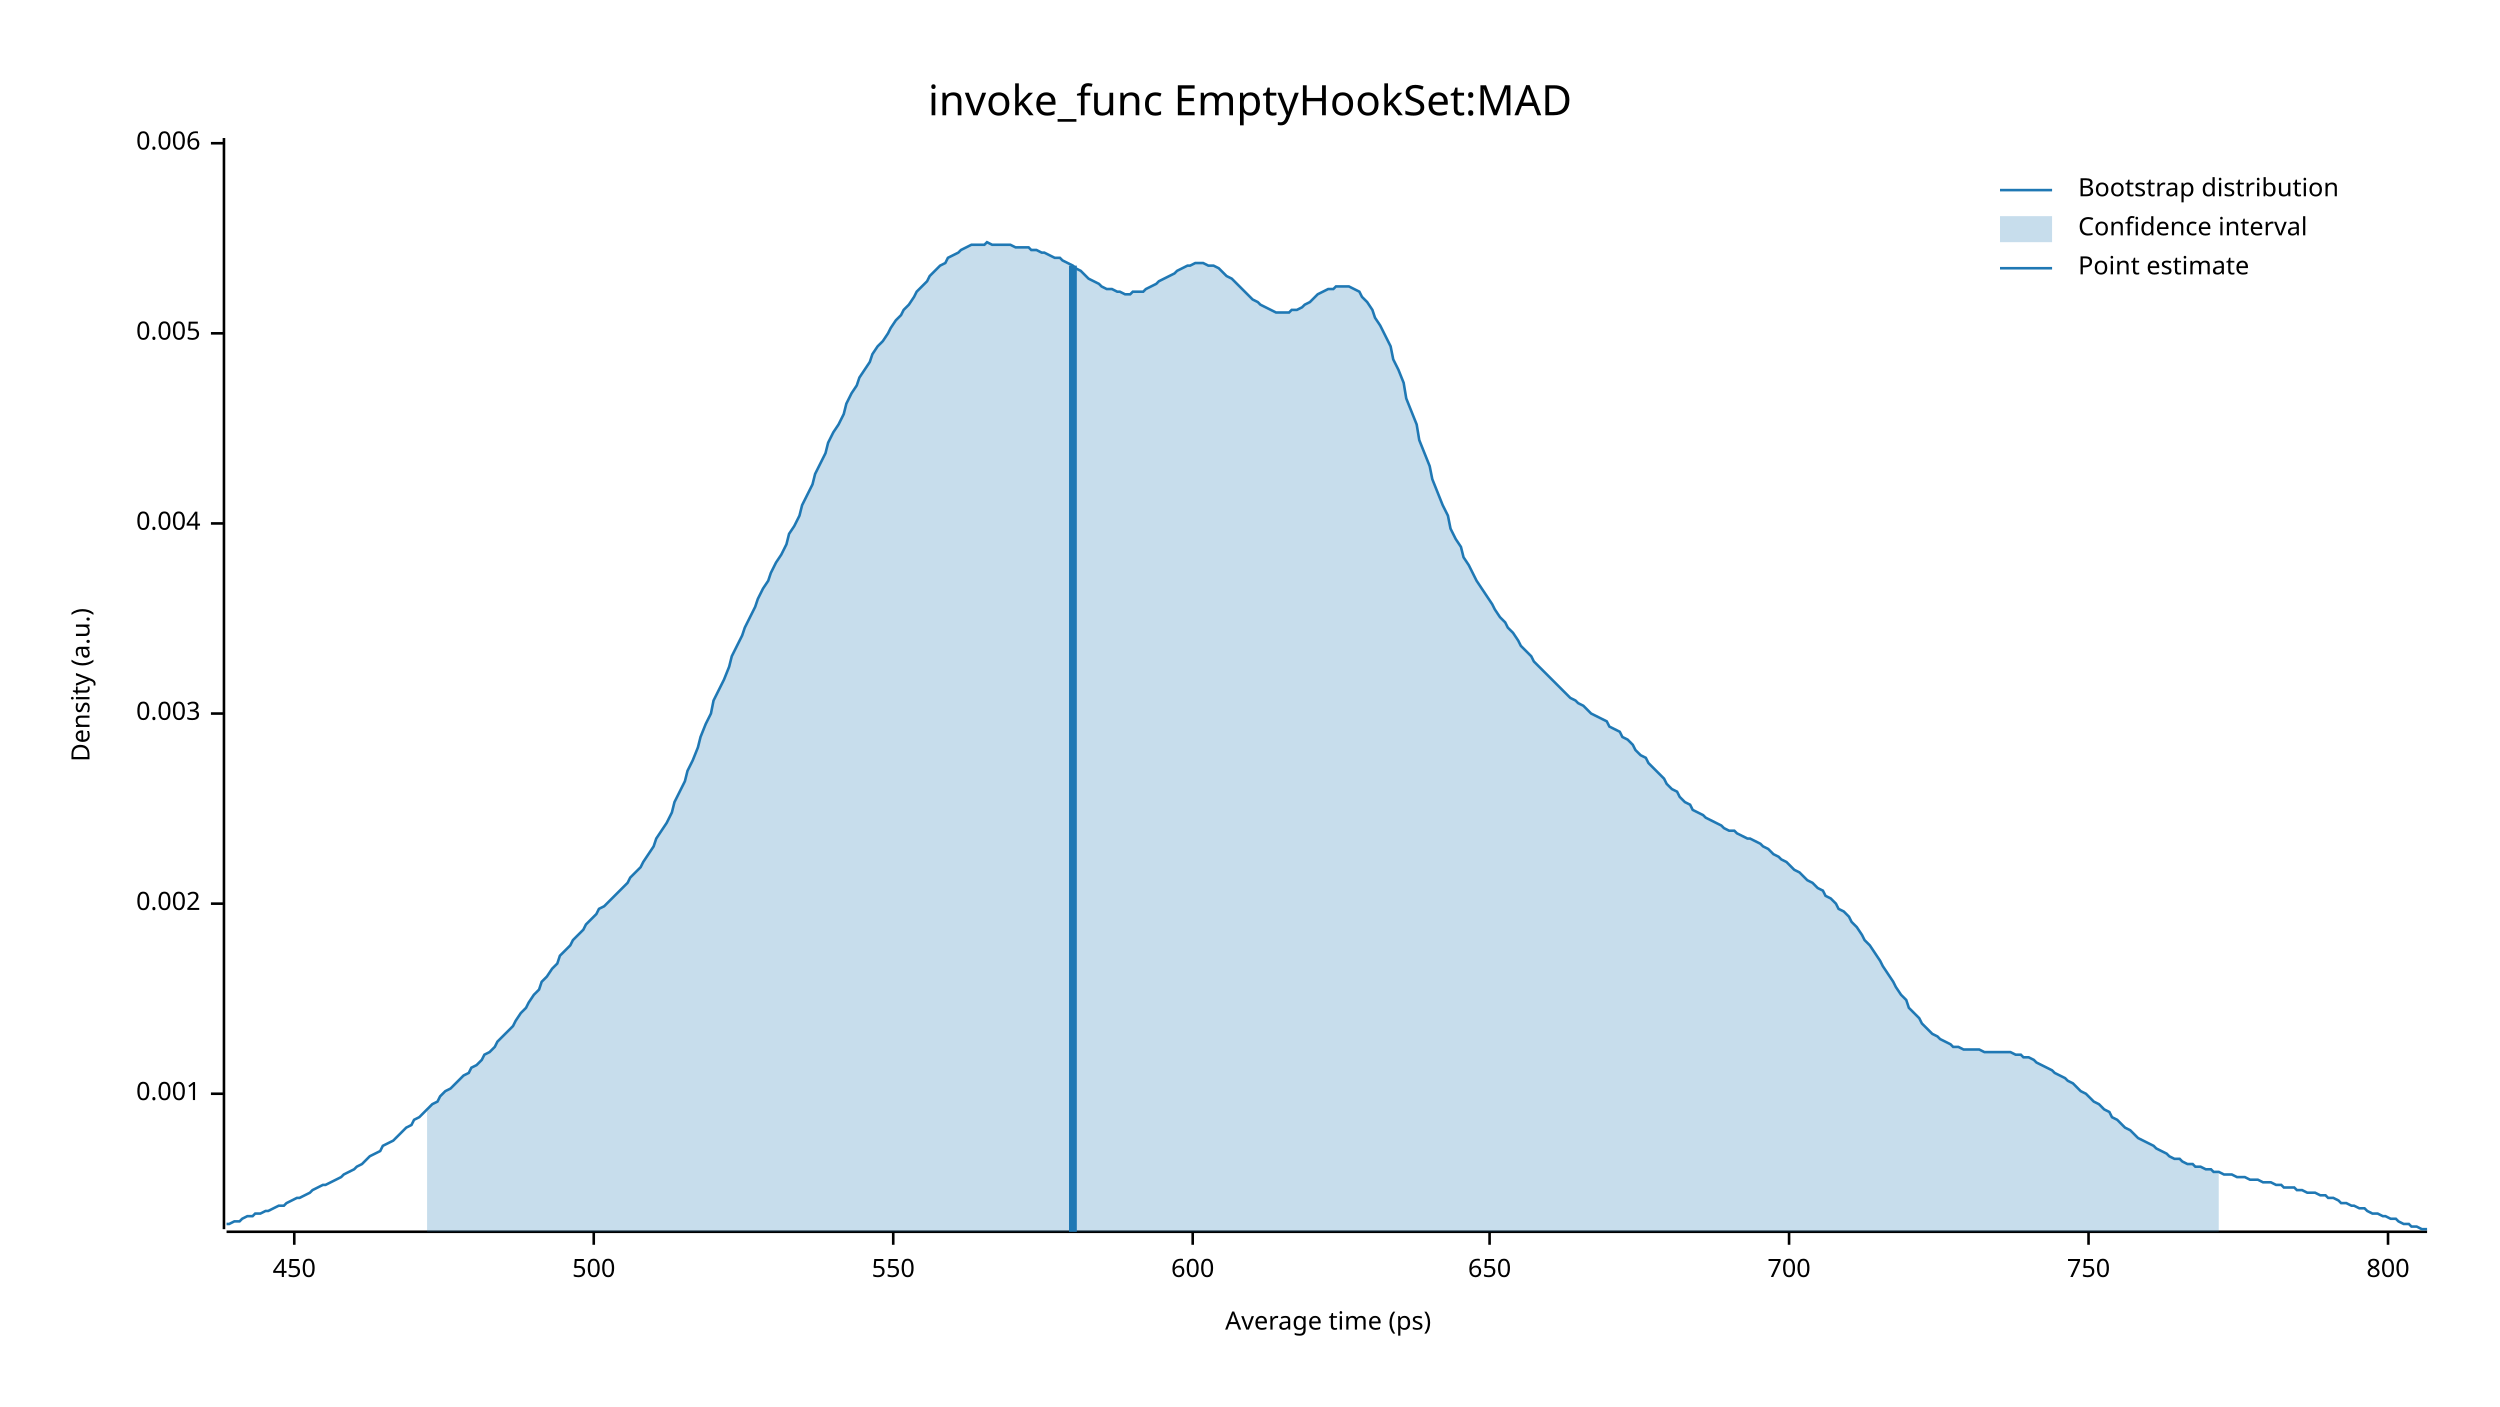
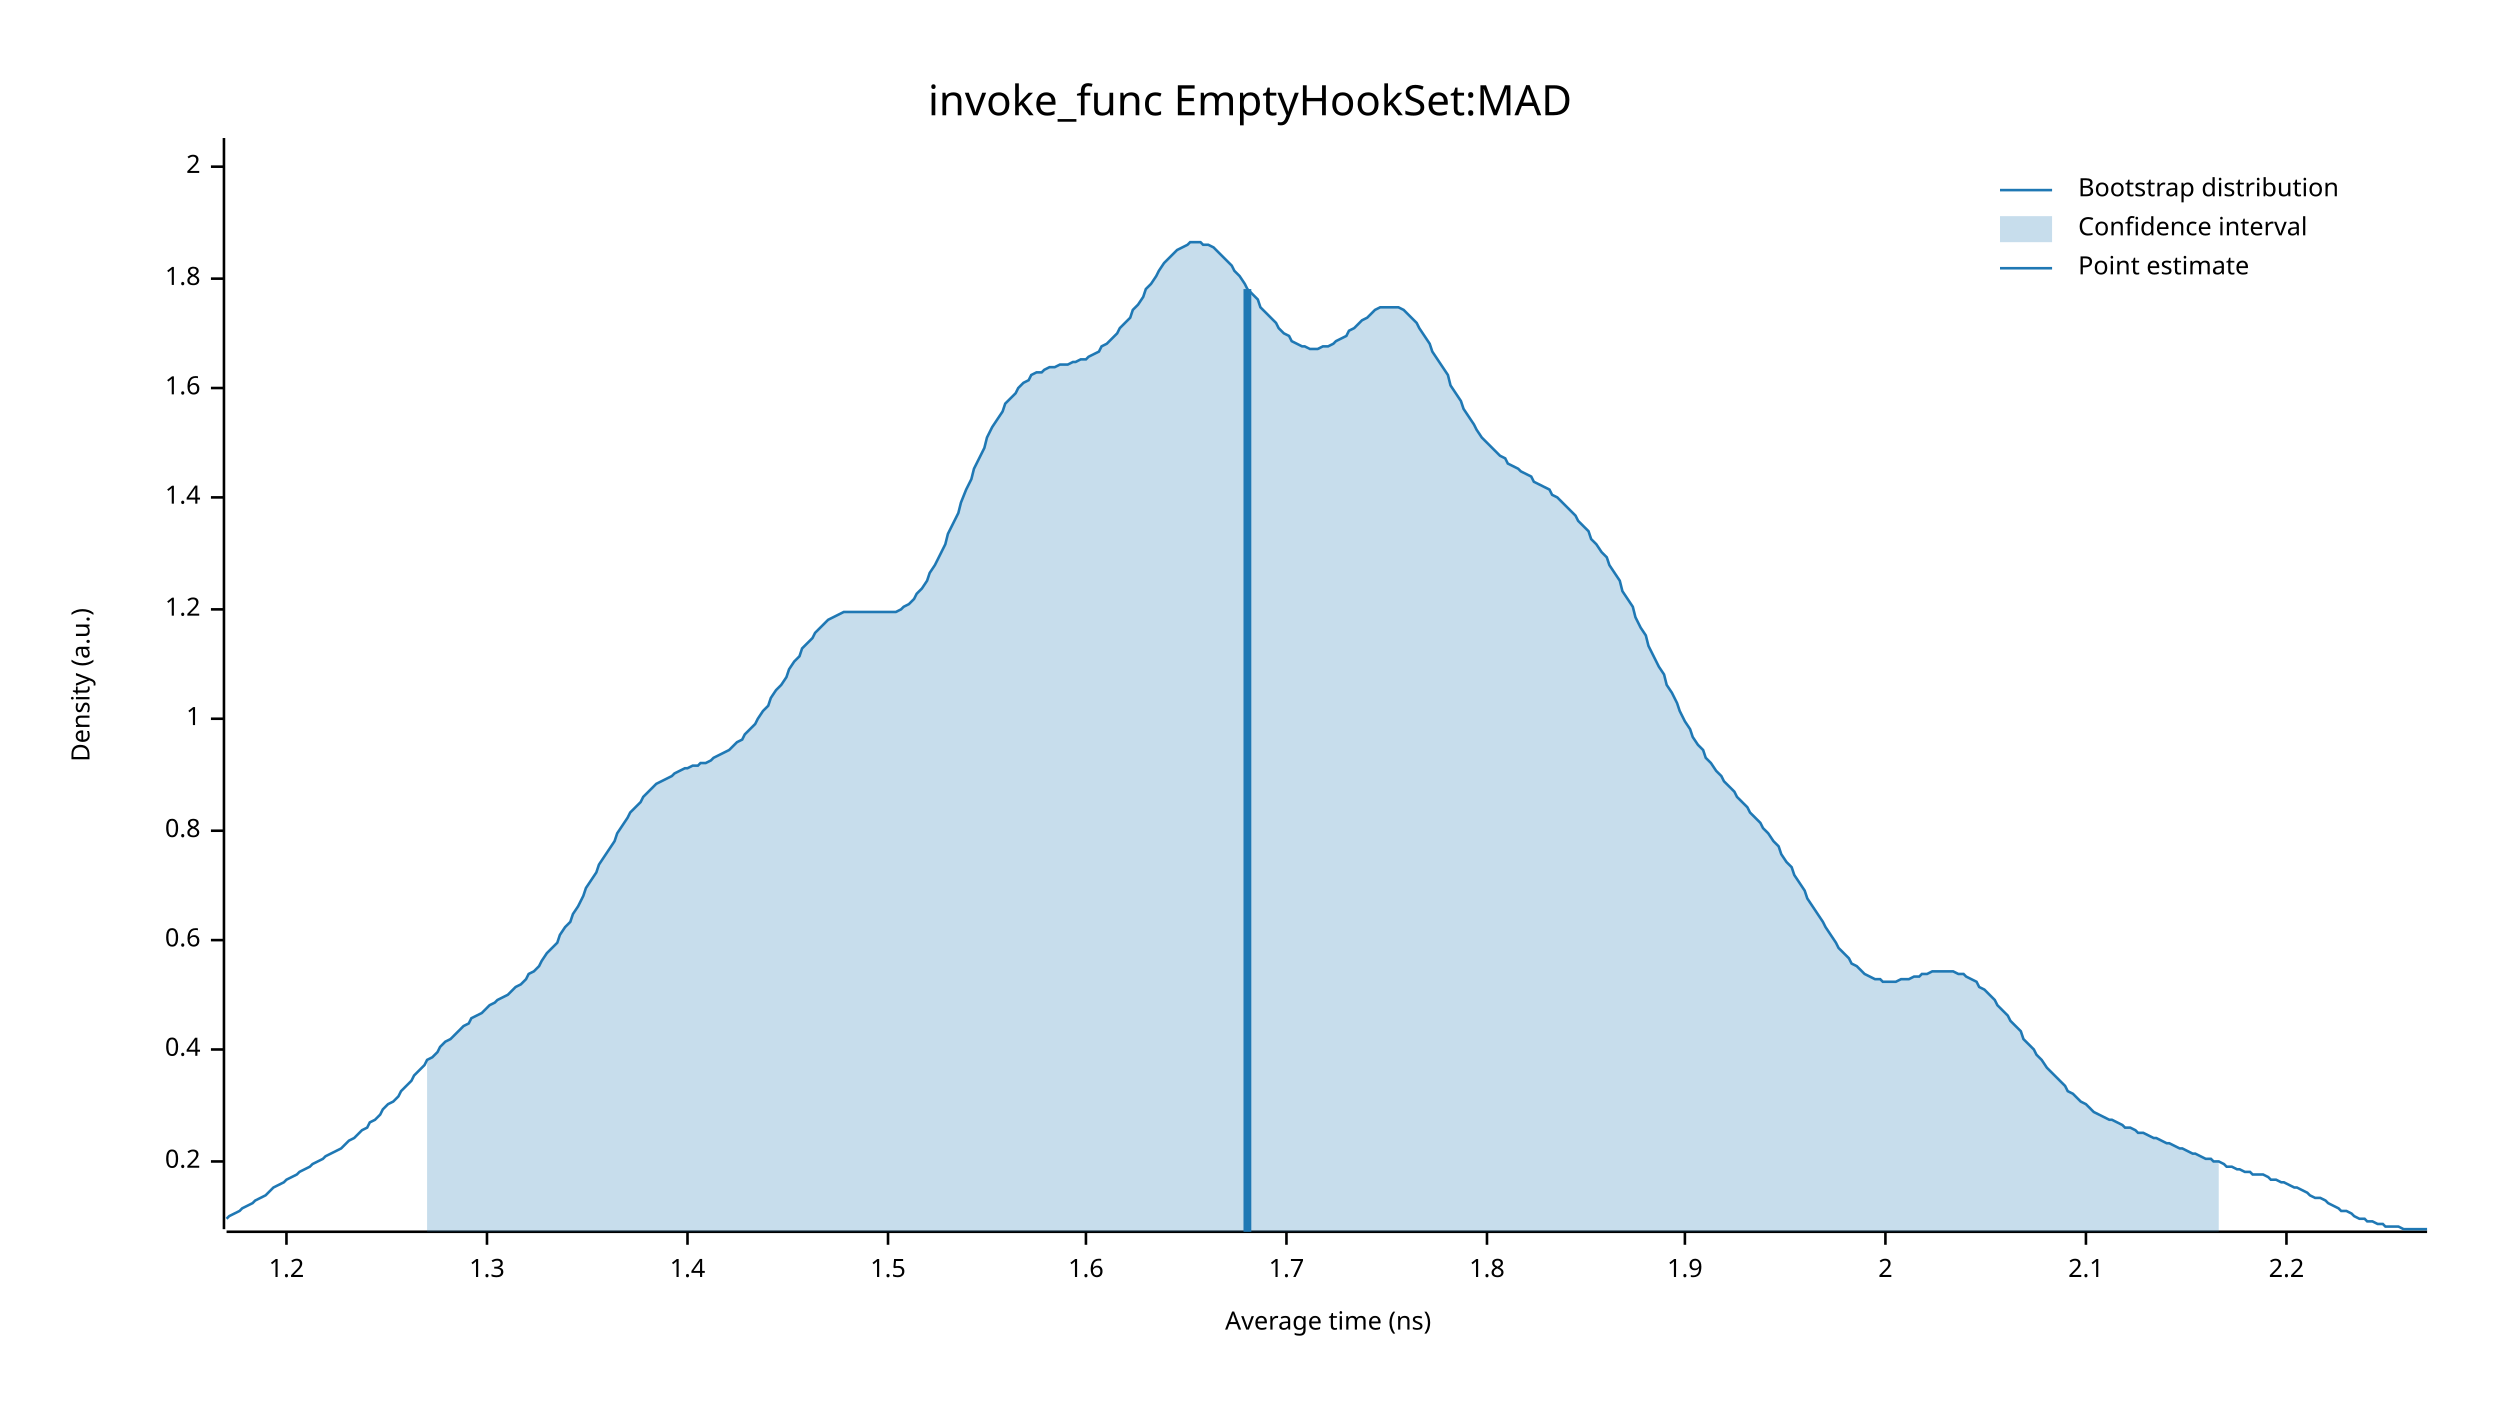
<svg xmlns="http://www.w3.org/2000/svg" width="960" height="540" viewBox="0 0 960 540">
  <text x="480" y="32" dy="0.76em" text-anchor="middle" font-family="sans-serif" font-size="16.129" opacity="1" fill="#000000">
invoke_func EmptyHookSet:MAD
</text>
  <text x="27" y="263" dy="0.76em" text-anchor="middle" font-family="sans-serif" font-size="9.677" opacity="1" fill="#000000" transform="rotate(270, 27, 263)">
Density (a.u.)
</text>
  <text x="510" y="513" dy="-0.5ex" text-anchor="middle" font-family="sans-serif" font-size="9.677" opacity="1" fill="#000000">
- Average time (ps)
+ Average time (ns)
</text>
  <polyline fill="none" opacity="1" stroke="#000000" stroke-width="1" points="86,53 86,472 " />
-   <text x="77" y="420" dy="0.5ex" text-anchor="end" font-family="sans-serif" font-size="9.677" opacity="1" fill="#000000">
- 0.001
+   <text x="77" y="446" dy="0.5ex" text-anchor="end" font-family="sans-serif" font-size="9.677" opacity="1" fill="#000000">
+ 0.2
</text>
-   <polyline fill="none" opacity="1" stroke="#000000" stroke-width="1" points="81,420 86,420 " />
-   <text x="77" y="347" dy="0.5ex" text-anchor="end" font-family="sans-serif" font-size="9.677" opacity="1" fill="#000000">
- 0.002
+   <polyline fill="none" opacity="1" stroke="#000000" stroke-width="1" points="81,446 86,446 " />
+   <text x="77" y="403" dy="0.5ex" text-anchor="end" font-family="sans-serif" font-size="9.677" opacity="1" fill="#000000">
+ 0.4
</text>
-   <polyline fill="none" opacity="1" stroke="#000000" stroke-width="1" points="81,347 86,347 " />
-   <text x="77" y="274" dy="0.5ex" text-anchor="end" font-family="sans-serif" font-size="9.677" opacity="1" fill="#000000">
- 0.003
+   <polyline fill="none" opacity="1" stroke="#000000" stroke-width="1" points="81,403 86,403 " />
+   <text x="77" y="361" dy="0.5ex" text-anchor="end" font-family="sans-serif" font-size="9.677" opacity="1" fill="#000000">
+ 0.6
</text>
-   <polyline fill="none" opacity="1" stroke="#000000" stroke-width="1" points="81,274 86,274 " />
-   <text x="77" y="201" dy="0.5ex" text-anchor="end" font-family="sans-serif" font-size="9.677" opacity="1" fill="#000000">
- 0.004
+   <polyline fill="none" opacity="1" stroke="#000000" stroke-width="1" points="81,361 86,361 " />
+   <text x="77" y="319" dy="0.5ex" text-anchor="end" font-family="sans-serif" font-size="9.677" opacity="1" fill="#000000">
+ 0.8
</text>
-   <polyline fill="none" opacity="1" stroke="#000000" stroke-width="1" points="81,201 86,201 " />
-   <text x="77" y="128" dy="0.5ex" text-anchor="end" font-family="sans-serif" font-size="9.677" opacity="1" fill="#000000">
- 0.005
+   <polyline fill="none" opacity="1" stroke="#000000" stroke-width="1" points="81,319 86,319 " />
+   <text x="77" y="276" dy="0.5ex" text-anchor="end" font-family="sans-serif" font-size="9.677" opacity="1" fill="#000000">
+ 1
</text>
-   <polyline fill="none" opacity="1" stroke="#000000" stroke-width="1" points="81,128 86,128 " />
-   <text x="77" y="55" dy="0.5ex" text-anchor="end" font-family="sans-serif" font-size="9.677" opacity="1" fill="#000000">
- 0.006
+   <polyline fill="none" opacity="1" stroke="#000000" stroke-width="1" points="81,276 86,276 " />
+   <text x="77" y="234" dy="0.5ex" text-anchor="end" font-family="sans-serif" font-size="9.677" opacity="1" fill="#000000">
+ 1.2
</text>
-   <polyline fill="none" opacity="1" stroke="#000000" stroke-width="1" points="81,55 86,55 " />
+   <polyline fill="none" opacity="1" stroke="#000000" stroke-width="1" points="81,234 86,234 " />
+   <text x="77" y="191" dy="0.5ex" text-anchor="end" font-family="sans-serif" font-size="9.677" opacity="1" fill="#000000">
+ 1.4
+ </text>
+   <polyline fill="none" opacity="1" stroke="#000000" stroke-width="1" points="81,191 86,191 " />
+   <text x="77" y="149" dy="0.5ex" text-anchor="end" font-family="sans-serif" font-size="9.677" opacity="1" fill="#000000">
+ 1.6
+ </text>
+   <polyline fill="none" opacity="1" stroke="#000000" stroke-width="1" points="81,149 86,149 " />
+   <text x="77" y="107" dy="0.5ex" text-anchor="end" font-family="sans-serif" font-size="9.677" opacity="1" fill="#000000">
+ 1.8
+ </text>
+   <polyline fill="none" opacity="1" stroke="#000000" stroke-width="1" points="81,107 86,107 " />
+   <text x="77" y="64" dy="0.5ex" text-anchor="end" font-family="sans-serif" font-size="9.677" opacity="1" fill="#000000">
+ 2
+ </text>
+   <polyline fill="none" opacity="1" stroke="#000000" stroke-width="1" points="81,64 86,64 " />
  <polyline fill="none" opacity="1" stroke="#000000" stroke-width="1" points="87,473 932,473 " />
-   <text x="113" y="483" dy="0.76em" text-anchor="middle" font-family="sans-serif" font-size="9.677" opacity="1" fill="#000000">
- 450
+   <text x="110" y="483" dy="0.76em" text-anchor="middle" font-family="sans-serif" font-size="9.677" opacity="1" fill="#000000">
+ 1.2
</text>
-   <polyline fill="none" opacity="1" stroke="#000000" stroke-width="1" points="113,473 113,478 " />
-   <text x="228" y="483" dy="0.76em" text-anchor="middle" font-family="sans-serif" font-size="9.677" opacity="1" fill="#000000">
- 500
+   <polyline fill="none" opacity="1" stroke="#000000" stroke-width="1" points="110,473 110,478 " />
+   <text x="187" y="483" dy="0.76em" text-anchor="middle" font-family="sans-serif" font-size="9.677" opacity="1" fill="#000000">
+ 1.3
</text>
-   <polyline fill="none" opacity="1" stroke="#000000" stroke-width="1" points="228,473 228,478 " />
-   <text x="343" y="483" dy="0.76em" text-anchor="middle" font-family="sans-serif" font-size="9.677" opacity="1" fill="#000000">
- 550
+   <polyline fill="none" opacity="1" stroke="#000000" stroke-width="1" points="187,473 187,478 " />
+   <text x="264" y="483" dy="0.76em" text-anchor="middle" font-family="sans-serif" font-size="9.677" opacity="1" fill="#000000">
+ 1.4
</text>
-   <polyline fill="none" opacity="1" stroke="#000000" stroke-width="1" points="343,473 343,478 " />
-   <text x="458" y="483" dy="0.76em" text-anchor="middle" font-family="sans-serif" font-size="9.677" opacity="1" fill="#000000">
- 600
+   <polyline fill="none" opacity="1" stroke="#000000" stroke-width="1" points="264,473 264,478 " />
+   <text x="341" y="483" dy="0.76em" text-anchor="middle" font-family="sans-serif" font-size="9.677" opacity="1" fill="#000000">
+ 1.5
</text>
-   <polyline fill="none" opacity="1" stroke="#000000" stroke-width="1" points="458,473 458,478 " />
-   <text x="572" y="483" dy="0.76em" text-anchor="middle" font-family="sans-serif" font-size="9.677" opacity="1" fill="#000000">
- 650
+   <polyline fill="none" opacity="1" stroke="#000000" stroke-width="1" points="341,473 341,478 " />
+   <text x="417" y="483" dy="0.76em" text-anchor="middle" font-family="sans-serif" font-size="9.677" opacity="1" fill="#000000">
+ 1.6
</text>
-   <polyline fill="none" opacity="1" stroke="#000000" stroke-width="1" points="572,473 572,478 " />
-   <text x="687" y="483" dy="0.76em" text-anchor="middle" font-family="sans-serif" font-size="9.677" opacity="1" fill="#000000">
- 700
+   <polyline fill="none" opacity="1" stroke="#000000" stroke-width="1" points="417,473 417,478 " />
+   <text x="494" y="483" dy="0.76em" text-anchor="middle" font-family="sans-serif" font-size="9.677" opacity="1" fill="#000000">
+ 1.7
</text>
-   <polyline fill="none" opacity="1" stroke="#000000" stroke-width="1" points="687,473 687,478 " />
-   <text x="802" y="483" dy="0.76em" text-anchor="middle" font-family="sans-serif" font-size="9.677" opacity="1" fill="#000000">
- 750
+   <polyline fill="none" opacity="1" stroke="#000000" stroke-width="1" points="494,473 494,478 " />
+   <text x="571" y="483" dy="0.76em" text-anchor="middle" font-family="sans-serif" font-size="9.677" opacity="1" fill="#000000">
+ 1.8
</text>
-   <polyline fill="none" opacity="1" stroke="#000000" stroke-width="1" points="802,473 802,478 " />
-   <text x="917" y="483" dy="0.76em" text-anchor="middle" font-family="sans-serif" font-size="9.677" opacity="1" fill="#000000">
- 800
+   <polyline fill="none" opacity="1" stroke="#000000" stroke-width="1" points="571,473 571,478 " />
+   <text x="647" y="483" dy="0.76em" text-anchor="middle" font-family="sans-serif" font-size="9.677" opacity="1" fill="#000000">
+ 1.9
</text>
-   <polyline fill="none" opacity="1" stroke="#000000" stroke-width="1" points="917,473 917,478 " />
-   <polyline fill="none" opacity="1" stroke="#1F78B4" stroke-width="1" points="87,470 88,470 90,469 92,469 93,468 95,467 97,467 98,466 100,466 102,465 103,465 105,464 107,463 109,463 110,462 112,461 114,460 115,460 117,459 119,458 120,457 122,456 124,455 125,455 127,454 129,453 131,452 132,451 134,450 136,449 137,448 139,447 141,445 142,444 144,443 146,442 147,440 149,439 151,438 153,436 154,435 156,433 158,432 159,430 161,429 163,427 164,426 166,424 168,423 169,421 171,419 173,418 175,416 176,415 178,413 180,412 181,410 183,409 185,407 186,405 188,404 190,402 191,400 193,398 195,396 197,394 198,392 200,389 202,387 203,385 205,382 207,380 208,377 210,375 212,372 214,370 215,367 217,365 219,363 220,361 222,359 224,357 225,355 227,353 229,351 230,349 232,348 234,346 236,344 237,343 239,341 241,339 242,337 244,335 246,333 247,331 249,328 251,325 252,322 254,319 256,316 258,312 259,308 261,304 263,300 264,296 266,292 268,287 269,283 271,278 273,274 274,269 276,265 278,261 280,256 281,252 283,248 285,244 286,241 288,237 290,233 291,230 293,226 295,223 296,220 298,216 300,213 302,209 303,205 305,202 307,198 308,194 310,190 312,186 313,182 315,178 317,174 318,170 320,166 322,163 324,159 325,155 327,151 329,148 330,145 332,142 334,139 335,136 337,133 339,131 341,128 342,126 344,123 346,121 347,119 349,117 351,114 352,112 354,110 356,108 357,106 359,104 361,102 363,101 364,99 366,98 368,97 369,96 371,95 373,94 374,94 376,94 378,94 379,93 381,94 383,94 385,94 386,94 388,94 390,95 391,95 393,95 395,95 396,96 398,96 400,97 401,97 403,98 405,99 407,99 408,100 410,101 412,102 413,103 415,104 417,106 418,107 420,108 422,109 423,110 425,111 427,111 429,112 430,112 432,113 434,113 435,112 437,112 439,112 440,111 442,110 444,109 445,108 447,107 449,106 451,105 452,104 454,103 456,102 457,102 459,101 461,101 462,101 464,102 466,102 468,103 469,104 471,106 473,107 474,108 476,110 478,112 479,113 481,115 483,116 484,117 486,118 488,119 490,120 491,120 493,120 495,120 496,119 498,119 500,118 501,117 503,116 505,114 506,113 508,112 510,111 512,111 513,110 515,110 517,110 518,110 520,111 522,112 523,114 525,116 527,119 528,122 530,125 532,129 534,133 535,138 537,142 539,147 540,153 542,158 544,163 545,169 547,174 549,179 550,184 552,189 554,194 556,198 557,203 559,207 561,210 562,214 564,217 566,221 567,223 569,226 571,229 573,232 574,234 576,237 578,239 579,241 581,243 583,246 584,248 586,250 588,252 589,254 591,256 593,258 595,260 596,261 598,263 600,265 601,266 603,268 605,269 606,270 608,271 610,273 611,274 613,275 615,276 617,277 618,279 620,280 622,281 623,283 625,284 627,286 628,288 630,290 632,291 633,293 635,295 637,297 639,299 640,301 642,303 644,304 645,306 647,308 649,309 650,311 652,312 654,313 655,314 657,315 659,316 661,317 662,318 664,319 666,319 667,320 669,321 671,322 672,322 674,323 676,324 677,325 679,326 681,328 683,329 684,330 686,331 688,333 689,334 691,335 693,337 694,338 696,339 698,341 700,342 701,344 703,345 705,347 706,349 708,350 710,352 711,354 713,356 715,359 716,361 718,363 720,366 722,369 723,371 725,374 727,377 728,379 730,382 732,384 733,387 735,389 737,391 738,393 740,395 742,397 744,398 745,399 747,400 749,401 750,402 752,402 754,403 755,403 757,403 759,403 760,403 762,404 764,404 766,404 767,404 769,404 771,404 772,404 774,405 776,405 777,406 779,406 781,407 782,408 784,409 786,410 788,411 789,412 791,413 793,414 794,415 796,416 798,418 799,419 801,420 803,422 804,423 806,424 808,426 810,427 811,429 813,430 815,432 816,433 818,434 820,436 821,437 823,438 825,439 827,440 828,441 830,442 832,443 833,444 835,445 837,445 838,446 840,447 842,447 843,448 845,448 847,449 849,449 850,450 852,450 854,451 855,451 857,451 859,452 860,452 862,452 864,453 865,453 867,453 869,454 871,454 872,454 874,455 876,455 877,456 879,456 881,456 882,457 884,457 886,458 887,458 889,458 891,459 893,459 894,460 896,460 898,461 899,462 901,462 903,463 904,463 906,464 908,464 909,465 911,466 913,466 915,467 916,467 918,468 920,468 921,469 923,470 925,470 926,471 928,471 930,472 932,472 " />
-   <polygon opacity="0.25" fill="#1F78B4" points="164,426 166,424 168,423 169,421 171,419 173,418 175,416 176,415 178,413 180,412 181,410 183,409 185,407 186,405 188,404 190,402 191,400 193,398 195,396 197,394 198,392 200,389 202,387 203,385 205,382 207,380 208,377 210,375 212,372 214,370 215,367 217,365 219,363 220,361 222,359 224,357 225,355 227,353 229,351 230,349 232,348 234,346 236,344 237,343 239,341 241,339 242,337 244,335 246,333 247,331 249,328 251,325 252,322 254,319 256,316 258,312 259,308 261,304 263,300 264,296 266,292 268,287 269,283 271,278 273,274 274,269 276,265 278,261 280,256 281,252 283,248 285,244 286,241 288,237 290,233 291,230 293,226 295,223 296,220 298,216 300,213 302,209 303,205 305,202 307,198 308,194 310,190 312,186 313,182 315,178 317,174 318,170 320,166 322,163 324,159 325,155 327,151 329,148 330,145 332,142 334,139 335,136 337,133 339,131 341,128 342,126 344,123 346,121 347,119 349,117 351,114 352,112 354,110 356,108 357,106 359,104 361,102 363,101 364,99 366,98 368,97 369,96 371,95 373,94 374,94 376,94 378,94 379,93 381,94 383,94 385,94 386,94 388,94 390,95 391,95 393,95 395,95 396,96 398,96 400,97 401,97 403,98 405,99 407,99 408,100 410,101 412,102 413,103 415,104 417,106 418,107 420,108 422,109 423,110 425,111 427,111 429,112 430,112 432,113 434,113 435,112 437,112 439,112 440,111 442,110 444,109 445,108 447,107 449,106 451,105 452,104 454,103 456,102 457,102 459,101 461,101 462,101 464,102 466,102 468,103 469,104 471,106 473,107 474,108 476,110 478,112 479,113 481,115 483,116 484,117 486,118 488,119 490,120 491,120 493,120 495,120 496,119 498,119 500,118 501,117 503,116 505,114 506,113 508,112 510,111 512,111 513,110 515,110 517,110 518,110 520,111 522,112 523,114 525,116 527,119 528,122 530,125 532,129 534,133 535,138 537,142 539,147 540,153 542,158 544,163 545,169 547,174 549,179 550,184 552,189 554,194 556,198 557,203 559,207 561,210 562,214 564,217 566,221 567,223 569,226 571,229 573,232 574,234 576,237 578,239 579,241 581,243 583,246 584,248 586,250 588,252 589,254 591,256 593,258 595,260 596,261 598,263 600,265 601,266 603,268 605,269 606,270 608,271 610,273 611,274 613,275 615,276 617,277 618,279 620,280 622,281 623,283 625,284 627,286 628,288 630,290 632,291 633,293 635,295 637,297 639,299 640,301 642,303 644,304 645,306 647,308 649,309 650,311 652,312 654,313 655,314 657,315 659,316 661,317 662,318 664,319 666,319 667,320 669,321 671,322 672,322 674,323 676,324 677,325 679,326 681,328 683,329 684,330 686,331 688,333 689,334 691,335 693,337 694,338 696,339 698,341 700,342 701,344 703,345 705,347 706,349 708,350 710,352 711,354 713,356 715,359 716,361 718,363 720,366 722,369 723,371 725,374 727,377 728,379 730,382 732,384 733,387 735,389 737,391 738,393 740,395 742,397 744,398 745,399 747,400 749,401 750,402 752,402 754,403 755,403 757,403 759,403 760,403 762,404 764,404 766,404 767,404 769,404 771,404 772,404 774,405 776,405 777,406 779,406 781,407 782,408 784,409 786,410 788,411 789,412 791,413 793,414 794,415 796,416 798,418 799,419 801,420 803,422 804,423 806,424 808,426 810,427 811,429 813,430 815,432 816,433 818,434 820,436 821,437 823,438 825,439 827,440 828,441 830,442 832,443 833,444 835,445 837,445 838,446 840,447 842,447 843,448 845,448 847,449 849,449 850,450 852,450 852,473 164,473 " />
-   <polyline fill="none" opacity="1" stroke="#1F78B4" stroke-width="3" points="412,473 412,102 " />
+   <polyline fill="none" opacity="1" stroke="#000000" stroke-width="1" points="647,473 647,478 " />
+   <text x="724" y="483" dy="0.76em" text-anchor="middle" font-family="sans-serif" font-size="9.677" opacity="1" fill="#000000">
+ 2
+ </text>
+   <polyline fill="none" opacity="1" stroke="#000000" stroke-width="1" points="724,473 724,478 " />
+   <text x="801" y="483" dy="0.76em" text-anchor="middle" font-family="sans-serif" font-size="9.677" opacity="1" fill="#000000">
+ 2.1
+ </text>
+   <polyline fill="none" opacity="1" stroke="#000000" stroke-width="1" points="801,473 801,478 " />
+   <text x="878" y="483" dy="0.76em" text-anchor="middle" font-family="sans-serif" font-size="9.677" opacity="1" fill="#000000">
+ 2.2
+ </text>
+   <polyline fill="none" opacity="1" stroke="#000000" stroke-width="1" points="878,473 878,478 " />
+   <polyline fill="none" opacity="1" stroke="#1F78B4" stroke-width="1" points="87,468 88,467 90,466 92,465 93,464 95,463 97,462 98,461 100,460 102,459 103,458 105,456 107,455 109,454 110,453 112,452 114,451 115,450 117,449 119,448 120,447 122,446 124,445 125,444 127,443 129,442 131,441 132,440 134,438 136,437 137,436 139,434 141,433 142,431 144,430 146,428 147,426 149,424 151,423 153,421 154,419 156,417 158,415 159,413 161,411 163,409 164,407 166,406 168,404 169,402 171,400 173,399 175,397 176,396 178,394 180,393 181,391 183,390 185,389 186,388 188,386 190,385 191,384 193,383 195,382 197,380 198,379 200,378 202,376 203,374 205,373 207,371 208,369 210,366 212,364 214,362 215,359 217,356 219,354 220,351 222,348 224,344 225,341 227,338 229,335 230,332 232,329 234,326 236,323 237,320 239,317 241,314 242,312 244,310 246,308 247,306 249,304 251,302 252,301 254,300 256,299 258,298 259,297 261,296 263,295 264,295 266,294 268,294 269,293 271,293 273,292 274,291 276,290 278,289 280,288 281,287 283,285 285,284 286,282 288,280 290,278 291,276 293,273 295,271 296,268 298,265 300,263 302,260 303,257 305,254 307,252 308,249 310,247 312,245 313,243 315,241 317,239 318,238 320,237 322,236 324,235 325,235 327,235 329,235 330,235 332,235 334,235 335,235 337,235 339,235 341,235 342,235 344,235 346,234 347,233 349,232 351,230 352,228 354,226 356,223 357,220 359,217 361,213 363,209 364,205 366,201 368,197 369,193 371,188 373,184 374,180 376,176 378,172 379,168 381,164 383,161 385,158 386,155 388,153 390,151 391,149 393,147 395,146 396,144 398,143 400,143 401,142 403,141 405,141 407,140 408,140 410,140 412,139 413,139 415,138 417,138 418,137 420,136 422,135 423,133 425,132 427,130 429,128 430,126 432,124 434,122 435,119 437,117 439,114 440,111 442,109 444,106 445,104 447,101 449,99 451,97 452,96 454,95 456,94 457,93 459,93 461,93 462,94 464,94 466,95 468,97 469,98 471,100 473,102 474,104 476,106 478,109 479,111 481,113 483,115 484,118 486,120 488,122 490,124 491,126 493,128 495,129 496,131 498,132 500,133 501,133 503,134 505,134 506,134 508,133 510,133 512,132 513,131 515,130 517,129 518,127 520,126 522,124 523,123 525,122 527,120 528,119 530,118 532,118 534,118 535,118 537,118 539,119 540,120 542,122 544,124 545,126 547,129 549,132 550,135 552,138 554,141 556,144 557,148 559,151 561,154 562,157 564,160 566,163 567,165 569,168 571,170 573,172 574,173 576,175 578,176 579,178 581,179 583,180 584,181 586,182 588,183 589,185 591,186 593,187 595,188 596,190 598,191 600,193 601,194 603,196 605,198 606,200 608,202 610,204 611,207 613,209 615,212 617,214 618,217 620,220 622,223 623,227 625,230 627,233 628,237 630,241 632,244 633,248 635,252 637,256 639,259 640,263 642,266 644,270 645,273 647,277 649,280 650,283 652,286 654,288 655,291 657,293 659,296 661,298 662,300 664,302 666,304 667,306 669,308 671,310 672,312 674,314 676,316 677,318 679,320 681,323 683,325 684,328 686,331 688,333 689,336 691,339 693,342 694,345 696,348 698,351 700,354 701,356 703,359 705,362 706,364 708,366 710,368 711,370 713,371 715,373 716,374 718,375 720,376 722,376 723,377 725,377 727,377 728,377 730,376 732,376 733,376 735,375 737,375 738,374 740,374 742,373 744,373 745,373 747,373 749,373 750,373 752,374 754,374 755,375 757,376 759,377 760,379 762,380 764,382 766,384 767,386 769,388 771,390 772,392 774,394 776,396 777,399 779,401 781,403 782,405 784,407 786,410 788,412 789,413 791,415 793,417 794,419 796,420 798,422 799,423 801,424 803,426 804,427 806,428 808,429 810,430 811,430 813,431 815,432 816,433 818,433 820,434 821,435 823,435 825,436 827,437 828,437 830,438 832,439 833,439 835,440 837,441 838,441 840,442 842,443 843,443 845,444 847,445 849,445 850,446 852,446 854,447 855,448 857,448 859,449 860,449 862,450 864,450 865,451 867,451 869,451 871,452 872,453 874,453 876,454 877,454 879,455 881,456 882,456 884,457 886,458 887,459 889,460 891,460 893,461 894,462 896,463 898,464 899,465 901,465 903,466 904,467 906,468 908,468 909,469 911,469 913,470 915,470 916,471 918,471 920,471 921,471 923,472 925,472 926,472 928,472 930,472 932,472 " />
+   <polygon opacity="0.25" fill="#1F78B4" points="164,407 166,406 168,404 169,402 171,400 173,399 175,397 176,396 178,394 180,393 181,391 183,390 185,389 186,388 188,386 190,385 191,384 193,383 195,382 197,380 198,379 200,378 202,376 203,374 205,373 207,371 208,369 210,366 212,364 214,362 215,359 217,356 219,354 220,351 222,348 224,344 225,341 227,338 229,335 230,332 232,329 234,326 236,323 237,320 239,317 241,314 242,312 244,310 246,308 247,306 249,304 251,302 252,301 254,300 256,299 258,298 259,297 261,296 263,295 264,295 266,294 268,294 269,293 271,293 273,292 274,291 276,290 278,289 280,288 281,287 283,285 285,284 286,282 288,280 290,278 291,276 293,273 295,271 296,268 298,265 300,263 302,260 303,257 305,254 307,252 308,249 310,247 312,245 313,243 315,241 317,239 318,238 320,237 322,236 324,235 325,235 327,235 329,235 330,235 332,235 334,235 335,235 337,235 339,235 341,235 342,235 344,235 346,234 347,233 349,232 351,230 352,228 354,226 356,223 357,220 359,217 361,213 363,209 364,205 366,201 368,197 369,193 371,188 373,184 374,180 376,176 378,172 379,168 381,164 383,161 385,158 386,155 388,153 390,151 391,149 393,147 395,146 396,144 398,143 400,143 401,142 403,141 405,141 407,140 408,140 410,140 412,139 413,139 415,138 417,138 418,137 420,136 422,135 423,133 425,132 427,130 429,128 430,126 432,124 434,122 435,119 437,117 439,114 440,111 442,109 444,106 445,104 447,101 449,99 451,97 452,96 454,95 456,94 457,93 459,93 461,93 462,94 464,94 466,95 468,97 469,98 471,100 473,102 474,104 476,106 478,109 479,111 481,113 483,115 484,118 486,120 488,122 490,124 491,126 493,128 495,129 496,131 498,132 500,133 501,133 503,134 505,134 506,134 508,133 510,133 512,132 513,131 515,130 517,129 518,127 520,126 522,124 523,123 525,122 527,120 528,119 530,118 532,118 534,118 535,118 537,118 539,119 540,120 542,122 544,124 545,126 547,129 549,132 550,135 552,138 554,141 556,144 557,148 559,151 561,154 562,157 564,160 566,163 567,165 569,168 571,170 573,172 574,173 576,175 578,176 579,178 581,179 583,180 584,181 586,182 588,183 589,185 591,186 593,187 595,188 596,190 598,191 600,193 601,194 603,196 605,198 606,200 608,202 610,204 611,207 613,209 615,212 617,214 618,217 620,220 622,223 623,227 625,230 627,233 628,237 630,241 632,244 633,248 635,252 637,256 639,259 640,263 642,266 644,270 645,273 647,277 649,280 650,283 652,286 654,288 655,291 657,293 659,296 661,298 662,300 664,302 666,304 667,306 669,308 671,310 672,312 674,314 676,316 677,318 679,320 681,323 683,325 684,328 686,331 688,333 689,336 691,339 693,342 694,345 696,348 698,351 700,354 701,356 703,359 705,362 706,364 708,366 710,368 711,370 713,371 715,373 716,374 718,375 720,376 722,376 723,377 725,377 727,377 728,377 730,376 732,376 733,376 735,375 737,375 738,374 740,374 742,373 744,373 745,373 747,373 749,373 750,373 752,374 754,374 755,375 757,376 759,377 760,379 762,380 764,382 766,384 767,386 769,388 771,390 772,392 774,394 776,396 777,399 779,401 781,403 782,405 784,407 786,410 788,412 789,413 791,415 793,417 794,419 796,420 798,422 799,423 801,424 803,426 804,427 806,428 808,429 810,430 811,430 813,431 815,432 816,433 818,433 820,434 821,435 823,435 825,436 827,437 828,437 830,438 832,439 833,439 835,440 837,441 838,441 840,442 842,443 843,443 845,444 847,445 849,445 850,446 852,446 852,473 164,473 " />
+   <polyline fill="none" opacity="1" stroke="#1F78B4" stroke-width="3" points="479,473 479,111 " />
  <text x="798" y="68" dy="0.76em" text-anchor="start" font-family="sans-serif" font-size="9.677" opacity="1" fill="#000000">
Bootstrap distribution
</text>
  <text x="798" y="83" dy="0.76em" text-anchor="start" font-family="sans-serif" font-size="9.677" opacity="1" fill="#000000">
Confidence interval
</text>
  <text x="798" y="98" dy="0.76em" text-anchor="start" font-family="sans-serif" font-size="9.677" opacity="1" fill="#000000">
Point estimate
</text>
  <polyline fill="none" opacity="1" stroke="#1F78B4" stroke-width="1" points="768,73 788,73 " />
  <rect x="768" y="83" width="20" height="10" opacity="0.25" fill="#1F78B4" stroke="none" />
  <polyline fill="none" opacity="1" stroke="#1F78B4" stroke-width="1" points="768,103 788,103 " />
</svg>
